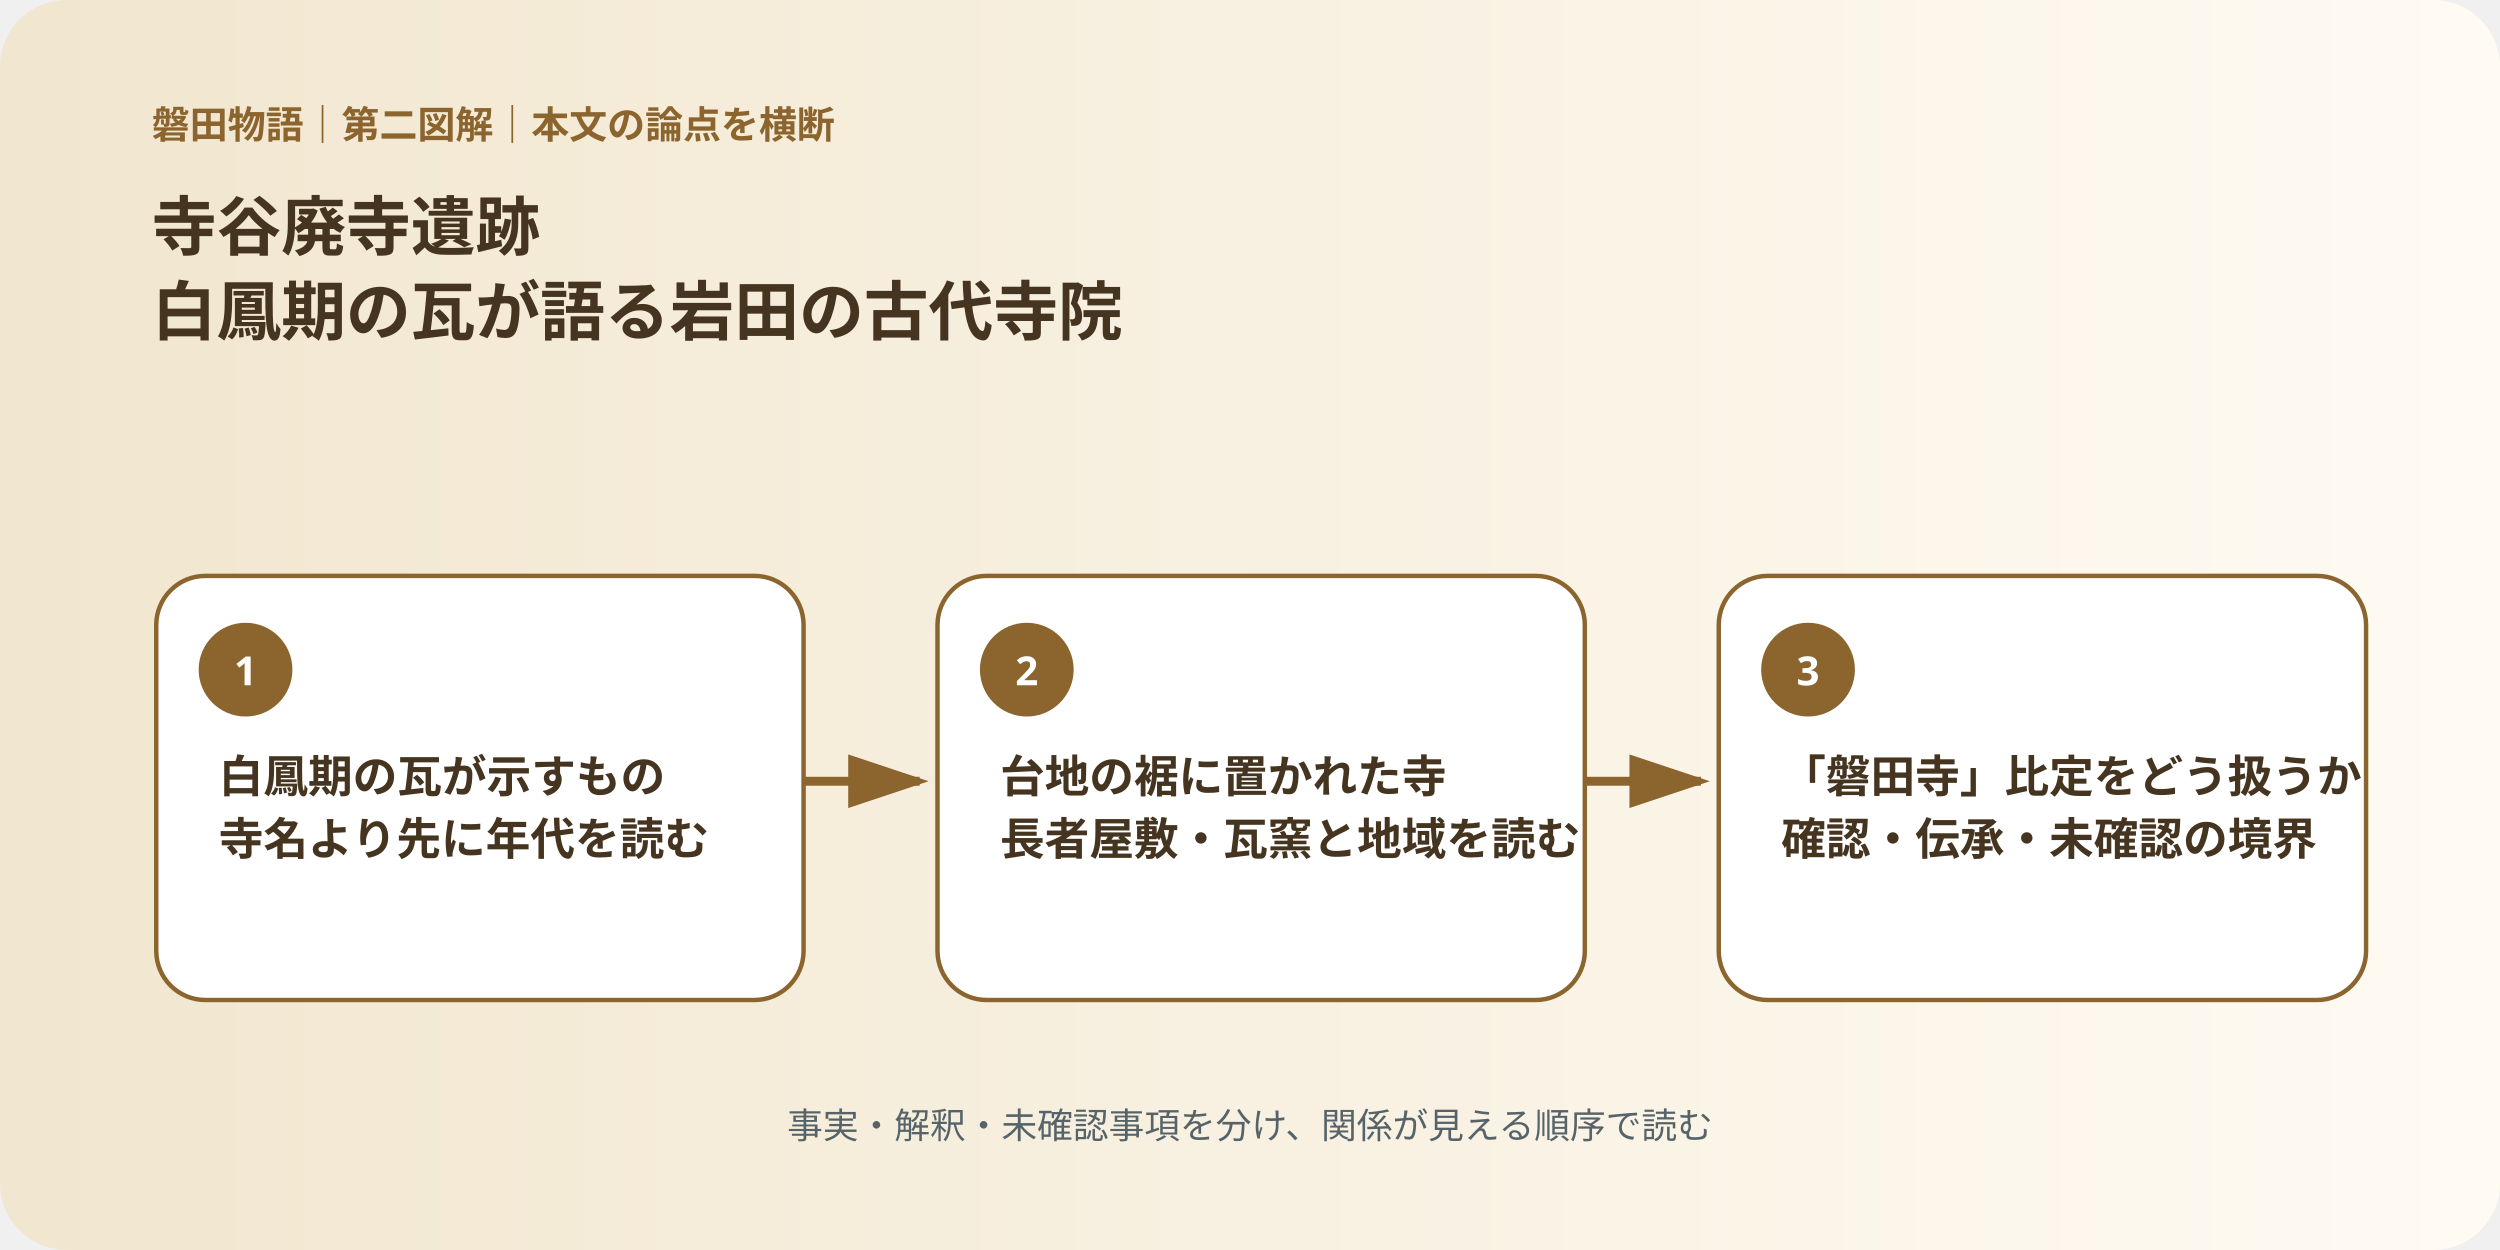
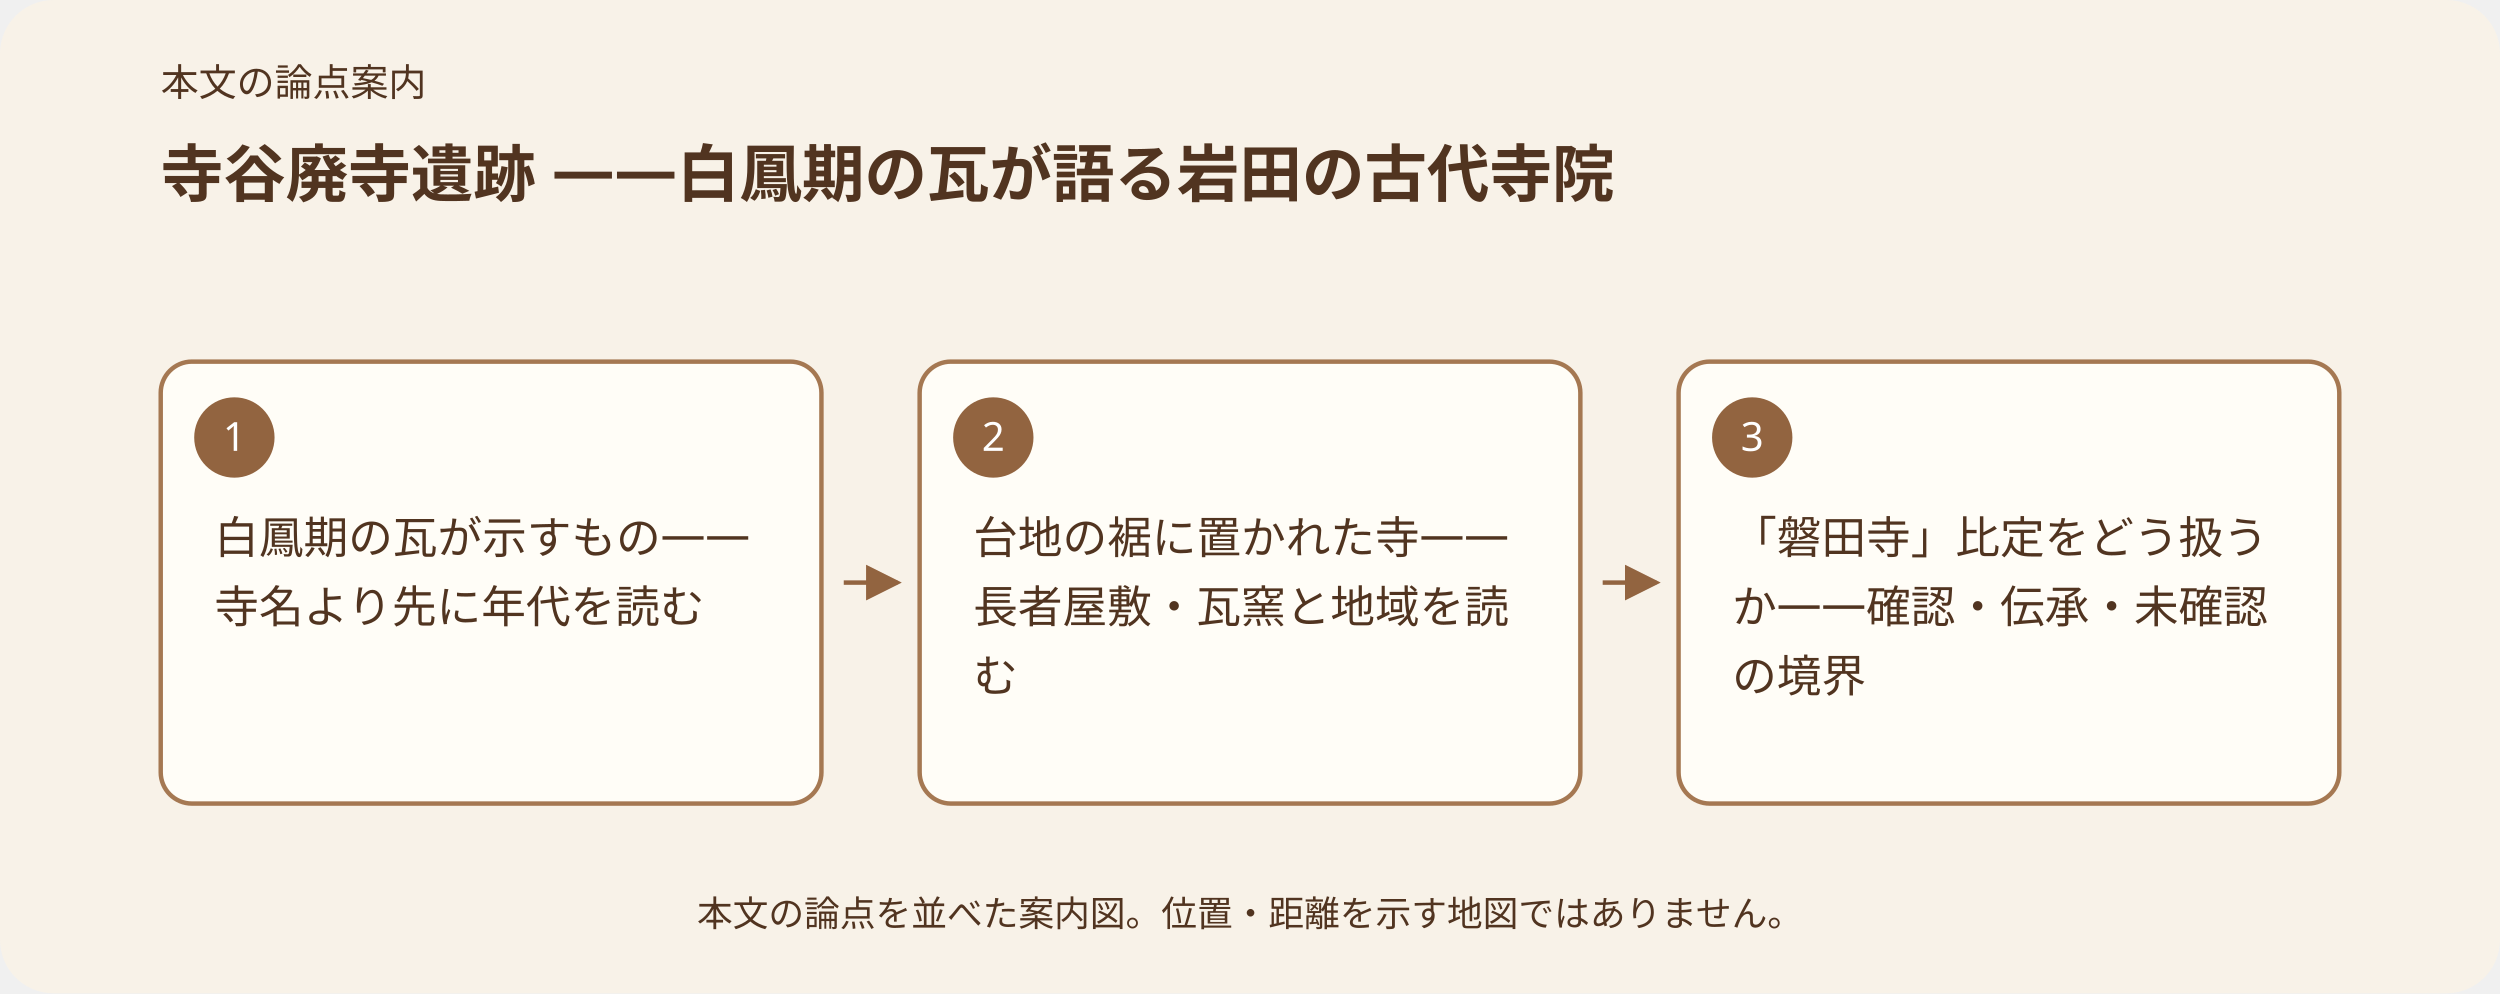
- <svg xmlns="http://www.w3.org/2000/svg" viewBox="0 0 1120 560" role="img" aria-labelledby="t d">
+ <svg xmlns="http://www.w3.org/2000/svg" viewBox="0 0 1120 445" width="1120" height="445" role="img" aria-labelledby="A0213-title A0213-desc" data-emaki-repair="A0213">
+   <rect width="1120" height="445" rx="24" fill="#f8f2e8" />
  <defs>
-     <marker id="a" markerWidth="10" markerHeight="10" refX="8" refY="3" orient="auto">
-       <path d="M0 0v6l9-3z" fill="#8b642e" />
+     <marker id="A0213-arrow" markerWidth="8" markerHeight="8" refX="7" refY="4" orient="auto">
+       <path d="M0 0L8 4L0 8Z" fill="#926440" />
    </marker>
-     <linearGradient id="bg">
-       <stop stop-color="#f1e6cf" />
-       <stop offset="1" stop-color="#fffbf3" />
-     </linearGradient>
  </defs>
-   <style>.title{font:700 29px 'Yu Mincho','Noto Serif JP',serif;fill:#45341f}.kicker{font:600 17px system-ui,sans-serif;fill:#8b642e}.label{font:700 20px 'Yu Gothic','Noto Sans JP',sans-serif;fill:#45341f}.num{font:700 18px system-ui,sans-serif;fill:#fff}.foot{font:500 16px system-ui,sans-serif;fill:#56646a}</style>
-   <rect width="1120" height="560" rx="30" fill="url(#bg)" />
-   <text x="68" y="62" class="kicker">磐田物語｜第二図解｜本文の論点を横断</text>
-   <text x="68" y="112" class="title">寺谷廃寺遺跡</text>
-   <text x="68" y="150" class="title">白鳳期の瓦が語る岩田の古代寺院</text>
-   <rect x="70" y="258" width="290" height="190" rx="22" fill="#fff" stroke="#8b642e" stroke-width="2" />
-   <circle cx="110" cy="300" r="21" fill="#8b642e" />
-   <text x="110" y="307" class="num" text-anchor="middle">1</text>
-   <text x="98" y="355" class="label" text-anchor="start">
-     <tspan x="98" dy="0">白鳳期の瓦が示すもの</tspan>
-     <tspan x="98" dy="28">寺名より先に年代を読む</tspan>
-   </text>
-   <rect x="420" y="258" width="290" height="190" rx="22" fill="#fff" stroke="#8b642e" stroke-width="2" />
-   <circle cx="460" cy="300" r="21" fill="#8b642e" />
-   <text x="460" y="307" class="num" text-anchor="middle">2</text>
-   <text x="448" y="355" class="label" text-anchor="start">
-     <tspan x="448" dy="0">台地の裾に置かれた寺</tspan>
-     <tspan x="448" dy="28">長者屋敷・瓦窯と地域を読む</tspan>
-   </text>
-   <rect x="770" y="258" width="290" height="190" rx="22" fill="#fff" stroke="#8b642e" stroke-width="2" />
-   <circle cx="810" cy="300" r="21" fill="#8b642e" />
-   <text x="810" y="307" class="num" text-anchor="middle">3</text>
-   <text x="798" y="355" class="label" text-anchor="start">
-     <tspan x="798" dy="0">「磐田寺」比定をどう扱うか</tspan>
-     <tspan x="798" dy="28">確認・伝承・未確認の境界</tspan>
-   </text>
-   <path d="M360 350h52" stroke="#8b642e" stroke-width="4" marker-end="url(#a)" />
-   <path d="M710 350h52" stroke="#8b642e" stroke-width="4" marker-end="url(#a)" />
-   <text x="560" y="510" class="foot" text-anchor="middle">事実・解釈・未確認事項を分け、関係が見える順序で読む</text>
+   <g font-family="Meiryo,sans-serif" fill="#513420">
+     <text x="72" y="43" font-size="17">本文の論点案内</text>
+     <text x="72" y="88" font-size="28" font-weight="700">寺谷廃寺遺跡 ――白鳳期の瓦が語る岩田の古代寺院</text>
+     <rect x="72" y="162" width="296" height="198" rx="14" fill="#fffdf7" stroke="#a57852" stroke-width="2" />
+     <circle cx="105" cy="196" r="18" fill="#926440" />
+     <text x="105" y="202" font-size="18" fill="white" text-anchor="middle">1</text>
+     <text x="96" y="248" font-size="20">白鳳期の瓦が示すもの――</text>
+     <text x="96" y="279" font-size="20">寺名より先に年代を読む</text>
+     <path d="M378 261.0H402" fill="none" stroke="#926440" stroke-width="2" marker-end="url(#A0213-arrow)" />
+     <rect x="412" y="162" width="296" height="198" rx="14" fill="#fffdf7" stroke="#a57852" stroke-width="2" />
+     <circle cx="445" cy="196" r="18" fill="#926440" />
+     <text x="445" y="202" font-size="18" fill="white" text-anchor="middle">2</text>
+     <text x="436" y="248" font-size="20">台地の裾に置かれた寺――</text>
+     <text x="436" y="279" font-size="20">長者屋敷・瓦窯と地域を読</text>
+     <text x="436" y="310" font-size="20">む</text>
+     <path d="M718 261.0H742" fill="none" stroke="#926440" stroke-width="2" marker-end="url(#A0213-arrow)" />
+     <rect x="752" y="162" width="296" height="198" rx="14" fill="#fffdf7" stroke="#a57852" stroke-width="2" />
+     <circle cx="785" cy="196" r="18" fill="#926440" />
+     <text x="785" y="202" font-size="18" fill="white" text-anchor="middle">3</text>
+     <text x="776" y="248" font-size="20">「磐田寺」比定をどう扱う</text>
+     <text x="776" y="279" font-size="20">か――確認・伝承・未確認</text>
+     <text x="776" y="310" font-size="20">の境界</text>
+     <text x="560" y="415" text-anchor="middle" font-size="16">本文の論点を並べた案内図。位置・距離を示す地図ではありません。</text>
+   </g>
</svg>
